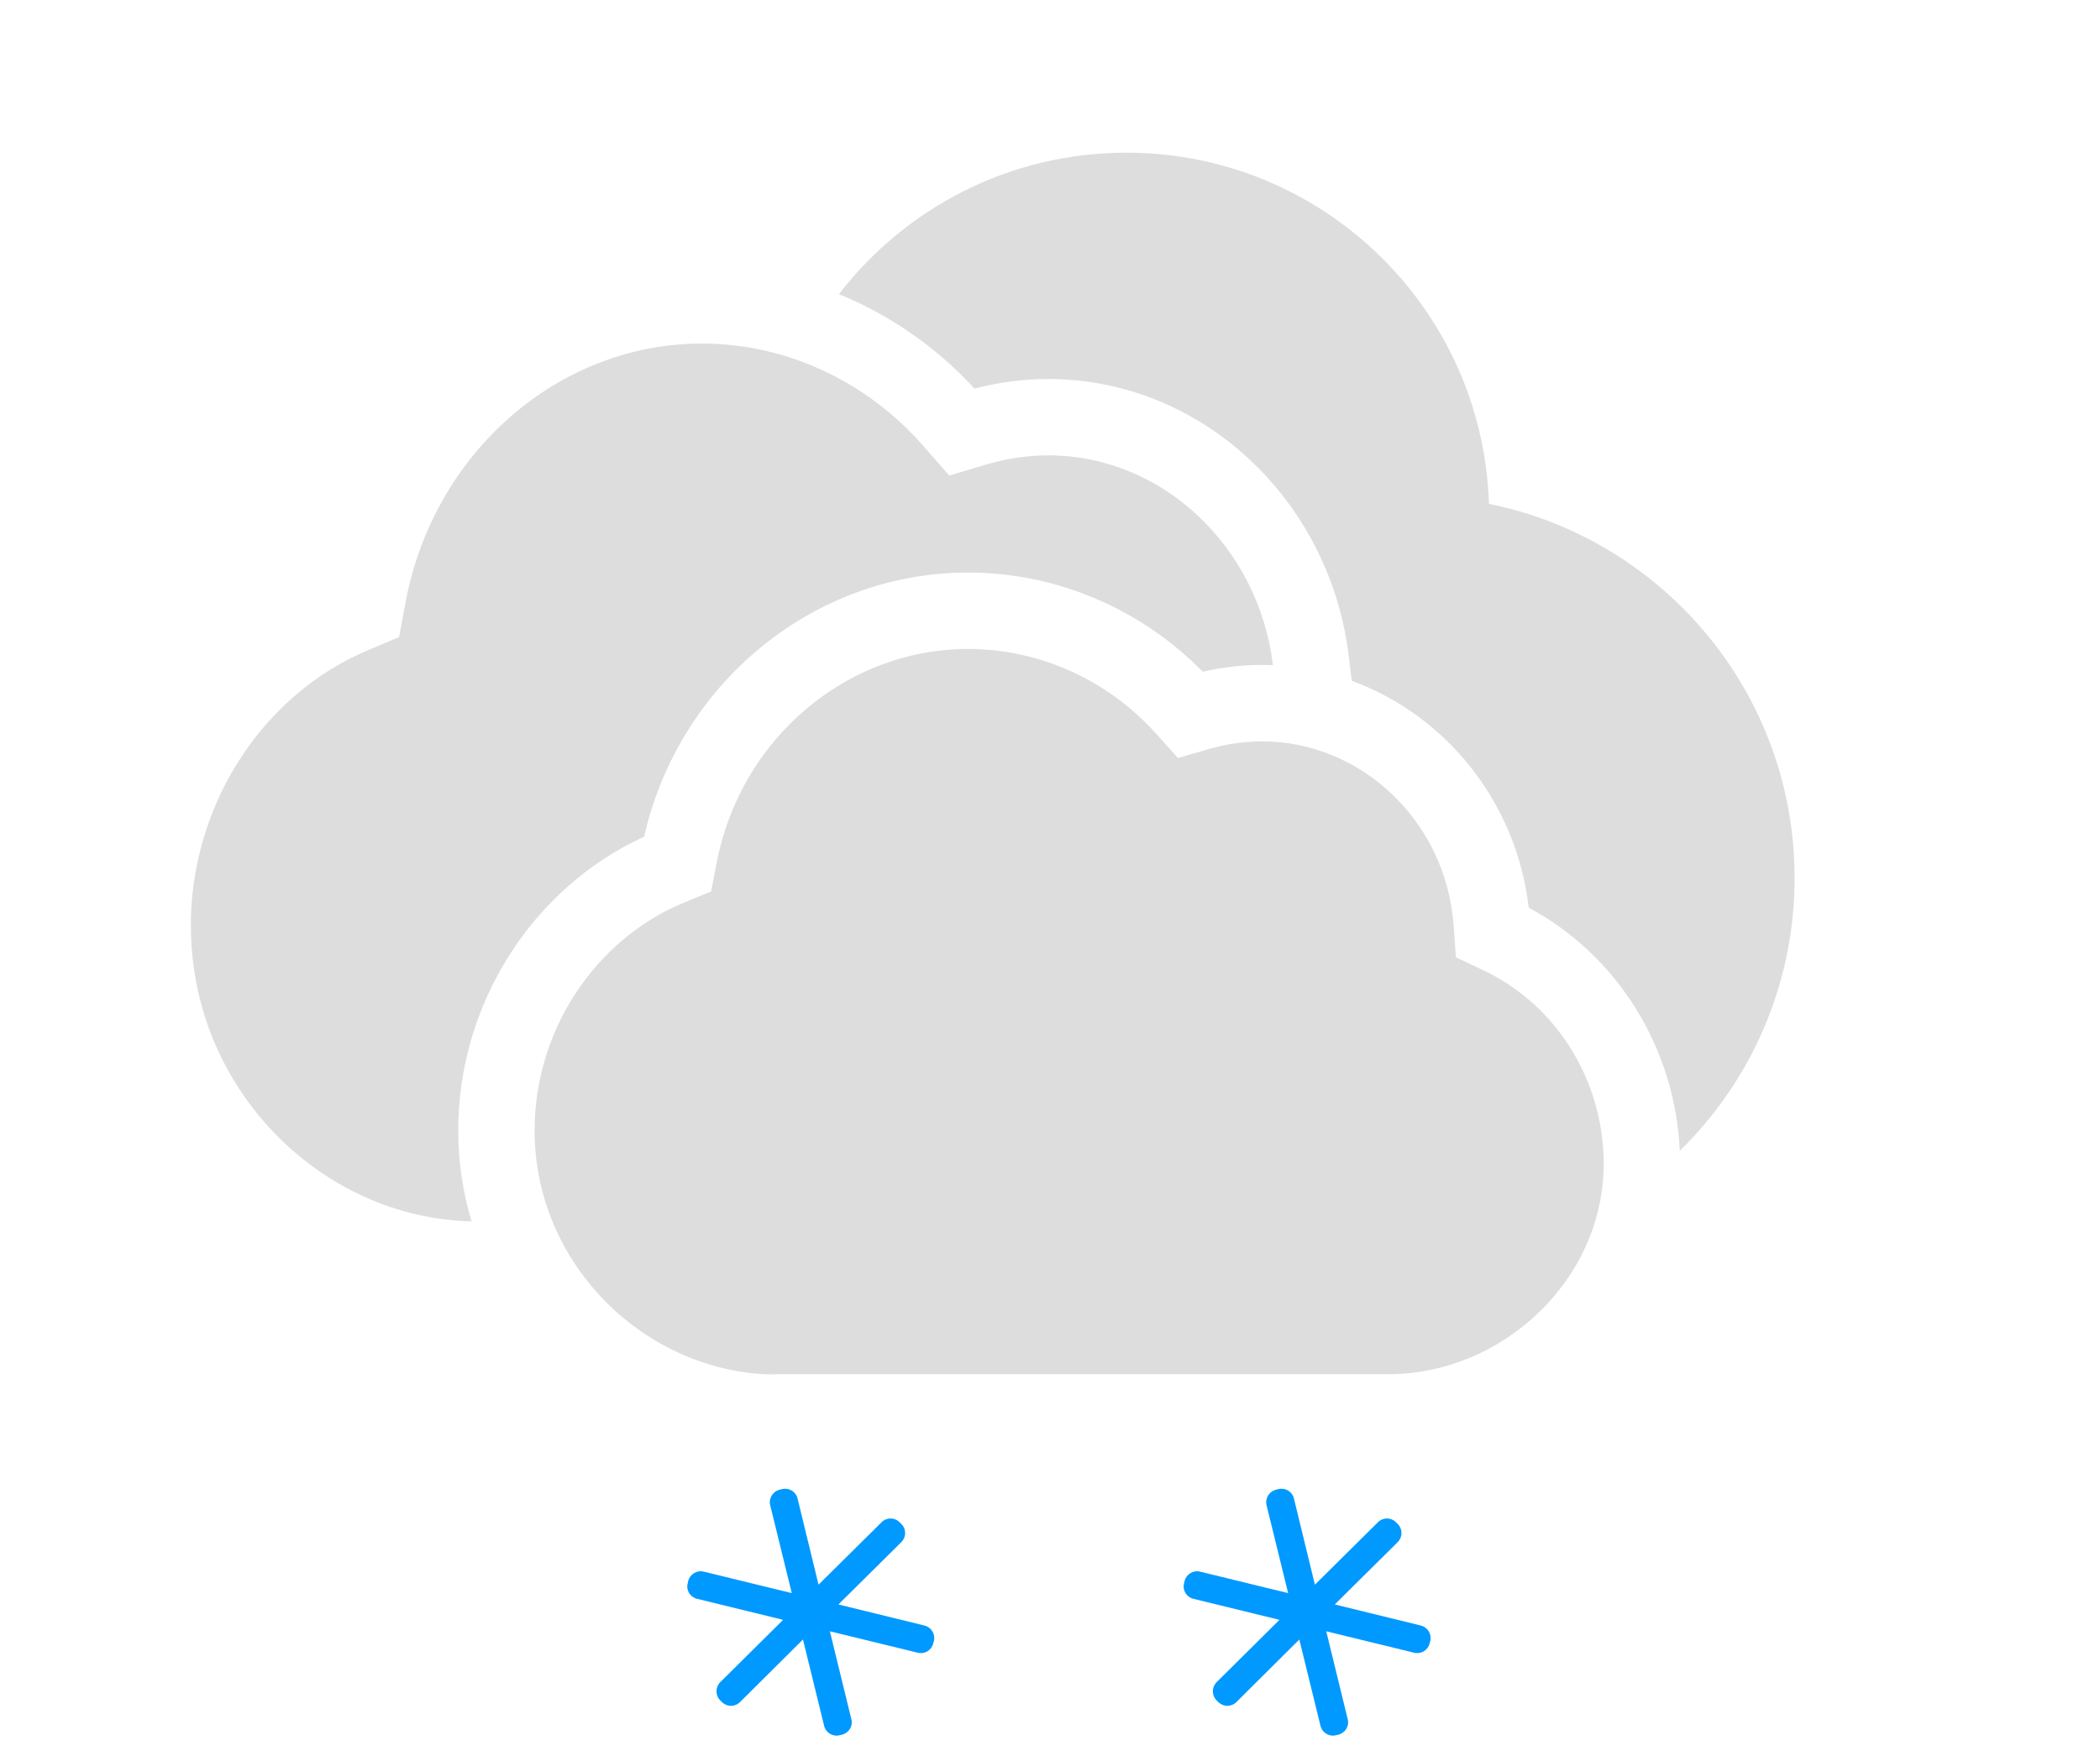
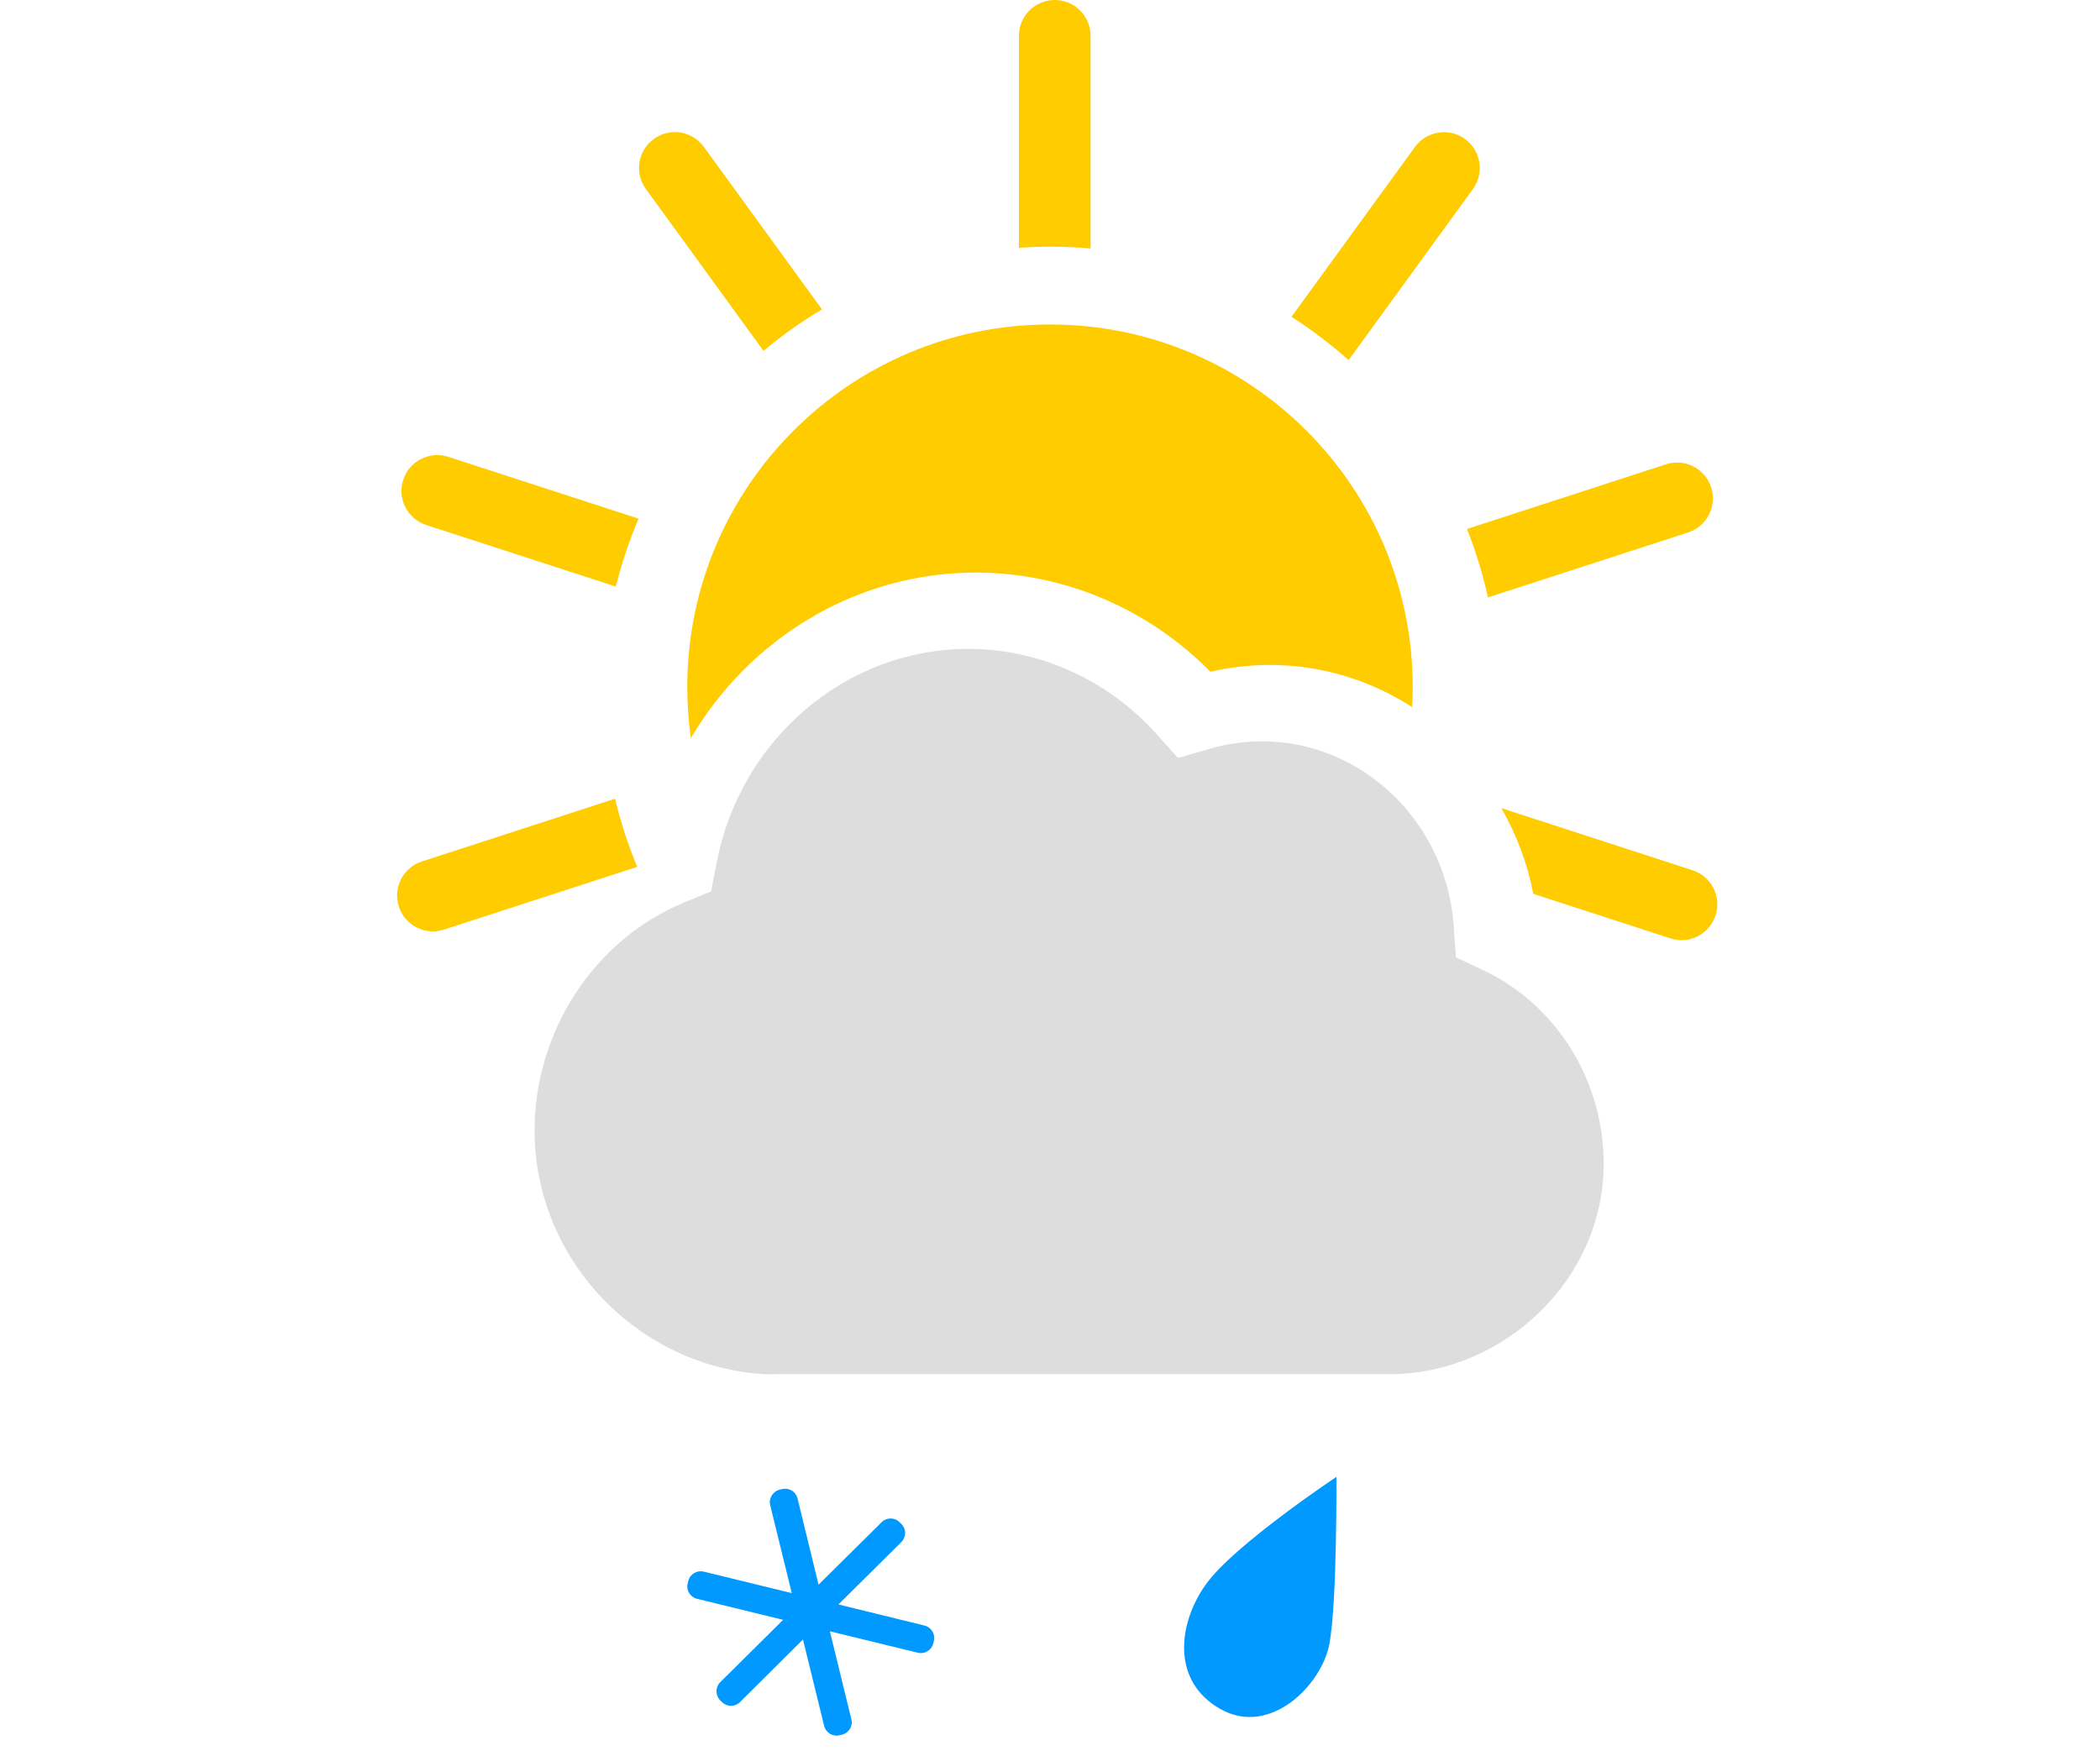
<svg xmlns="http://www.w3.org/2000/svg" height="46" viewbox="0 0 55 46" width="55">
  <g fill="none" fill-rule="evenodd">
-     <path d="m47.001 23c0 2.801-1.152 5.333-3.007 7.148-.116-2.681-1.625-5.12-3.956-6.369-.318-2.761-2.167-5.042-4.635-5.944l-.079-.65c-.496-4.101-3.86-7.256-7.868-7.256-.646 0-1.295.084-1.934.25-1.004-1.091-2.22-1.931-3.55-2.473 1.737-2.254 4.464-3.706 7.529-3.706 5.146 0 9.336 4.092 9.495 9.199 4.567.925 8.005 4.961 8.005 9.801zm-42 1.27c0-.087-.003-.184 0-.27.098-3.059 1.936-5.829 4.629-6.963l.821-.347.172-.919c.739-3.924 4.005-6.771 7.762-6.771 2.195 0 4.309.979 5.802 2.687l.674.771.954-.284c.544-.162 1.096-.245 1.641-.245 2.983 0 5.507 2.388 5.883 5.496-.095-.004-.19-.006-.285-.006-.519 0-1.039.06-1.553.178-1.625-1.655-3.84-2.598-6.143-2.598-4.06 0-7.573 2.901-8.488 6.919-2.938 1.347-4.869 4.391-4.869 7.696 0 .827.123 1.627.35 2.383-3.965-.093-7.35-3.496-7.35-7.728zm33.131.808.738.351c1.903.907 3.131 2.89 3.131 5.053 0 3.068-2.676 5.518-5.635 5.518h-.365-15.623c-.168.005-.294.005-.377 0-3.262-.198-6-2.971-6-6.385 0-2.611 1.578-5.012 3.927-5.975l.697-.287.146-.759c.627-3.242 3.399-5.593 6.586-5.593 1.862 0 3.656.809 4.923 2.22l.571.637.809-.234c.462-.134.93-.202 1.392-.202 2.621 0 4.825 2.117 5.019 4.819z" fill="#ddd" />
-     <path d="m0 0h50v55h-50z" />
-     <g fill="#09f" fill-rule="evenodd">
+     <g fill="#fc0" transform="translate(10)">
+       <path d="m16.686 6.492v-5.554c0-.518.42-.938.938-.938.518 0 .938.42.938.938v5.571c-.344-.03-.692-.046-1.044-.046-.28 0-.558.01-.833.029zm7.138 1.808 3.234-4.451c.305-.419.892-.512 1.311-.208s.512.892.208 1.311l-3.256 4.482c-.467-.416-.967-.795-1.496-1.134zm4.597 5.557 5.213-1.694c.493-.16 1.022.11 1.182.603.16.493-.11 1.022-.603 1.182l-5.242 1.703c-.136-.618-.322-1.217-.551-1.794zm.898 7.313 5.01 1.628c.493.16.763.69.603 1.182-.16.493-.69.763-1.182.603l-3.592-1.167c-.156-.805-.444-1.562-.838-2.246zm-22.631 1.539-5.06 1.644c-.493.16-1.022-.11-1.182-.603s.11-1.022.603-1.182l5.059-1.644c.147.615.342 1.211.581 1.785zm-.558-7.342-4.967-1.614c-.493-.16-.763-.69-.603-1.182.16-.493.69-.763 1.182-.603l4.983 1.619c-.244.571-.444 1.166-.596 1.78zm3.866-6.176-3.08-4.24c-.305-.419-.212-1.006.208-1.311s1.006-.212 1.311.208l3.093 4.257c-.54.321-1.052.685-1.531 1.086z" fill-rule="nonzero" />
+       <path d="m8.093 19.336c-.061-.436-.093-.882-.093-1.336 0-5.247 4.253-9.5 9.5-9.5s9.5 4.253 9.5 9.5c0 .176-.005.351-.014.525-1.085-.7-2.366-1.105-3.733-1.105-.519 0-1.039.06-1.553.178-1.625-1.655-3.84-2.598-6.143-2.598-3.122 0-5.921 1.716-7.463 4.336z" />
+     </g>
+     <path d="m38.131 25.078-.06-.839c-.193-2.702-2.397-4.819-5.019-4.819-.462 0-.931.068-1.392.202l-.809.234-.571-.637c-1.267-1.411-3.061-2.22-4.923-2.22-3.188 0-5.959 2.352-6.586 5.593l-.146.759-.697.287c-2.349.963-3.927 3.365-3.927 5.975 0 3.415 2.737 6.188 6 6.385.083.005.208.005.377 0h15.988c.066 0.0.111 0.0.135 0 2.916-.058 5.5-2.488 5.5-5.518 0-2.163-1.228-4.145-3.131-5.053z" fill="#ddd" />
+     <g fill="#09f">
+       <path d="m4.818 4.067c-.205 1.079-1.55 2.434-2.847 1.709s-1.124-2.235-.392-3.266 3.422-2.82 3.422-2.82.021 3.297-.184 4.376z" transform="translate(30 39)" />
      <path d="m4.959 4.032 1.65-1.636c.128-.13.131-.34 0-.47l-.048-.047c-.128-.132-.34-.132-.47-.003l-1.653 1.638-.55-2.26c-.043-.178-.225-.288-.405-.244l-.064.016c-.178.042-.291.227-.248.403l.566 2.306-2.307-.563c-.177-.043-.36.065-.405.245l-.014.064c-.047.181.067.361.245.403l2.254.551-1.647 1.634c-.13.131-.13.342-.003.473l.048.047c.131.131.34.131.471.003l1.651-1.642.555 2.264c.043.178.225.289.402.244l.064-.014c.181-.045.293-.225.247-.403l-.563-2.306 2.305.562c.177.045.359-.067.402-.244l.017-.064c.045-.177-.067-.36-.244-.404z" transform="translate(17 38)" />
-       <path d="m4.959 4.032 1.65-1.636c.128-.13.131-.34 0-.47l-.048-.047c-.128-.132-.34-.132-.47-.003l-1.653 1.638-.55-2.26c-.043-.178-.225-.288-.405-.244l-.064.016c-.178.042-.291.227-.248.403l.566 2.306-2.307-.563c-.177-.043-.36.065-.405.245l-.014.064c-.047.181.067.361.245.403l2.254.551-1.647 1.634c-.13.131-.13.342-.003.473l.048.047c.131.131.34.131.471.003l1.651-1.642.555 2.264c.043.178.225.289.402.244l.064-.014c.181-.045.293-.225.247-.403l-.563-2.306 2.305.562c.177.045.359-.067.402-.244l.017-.064c.045-.177-.067-.36-.244-.404z" transform="translate(30 38)" />
    </g>
  </g>
</svg>
